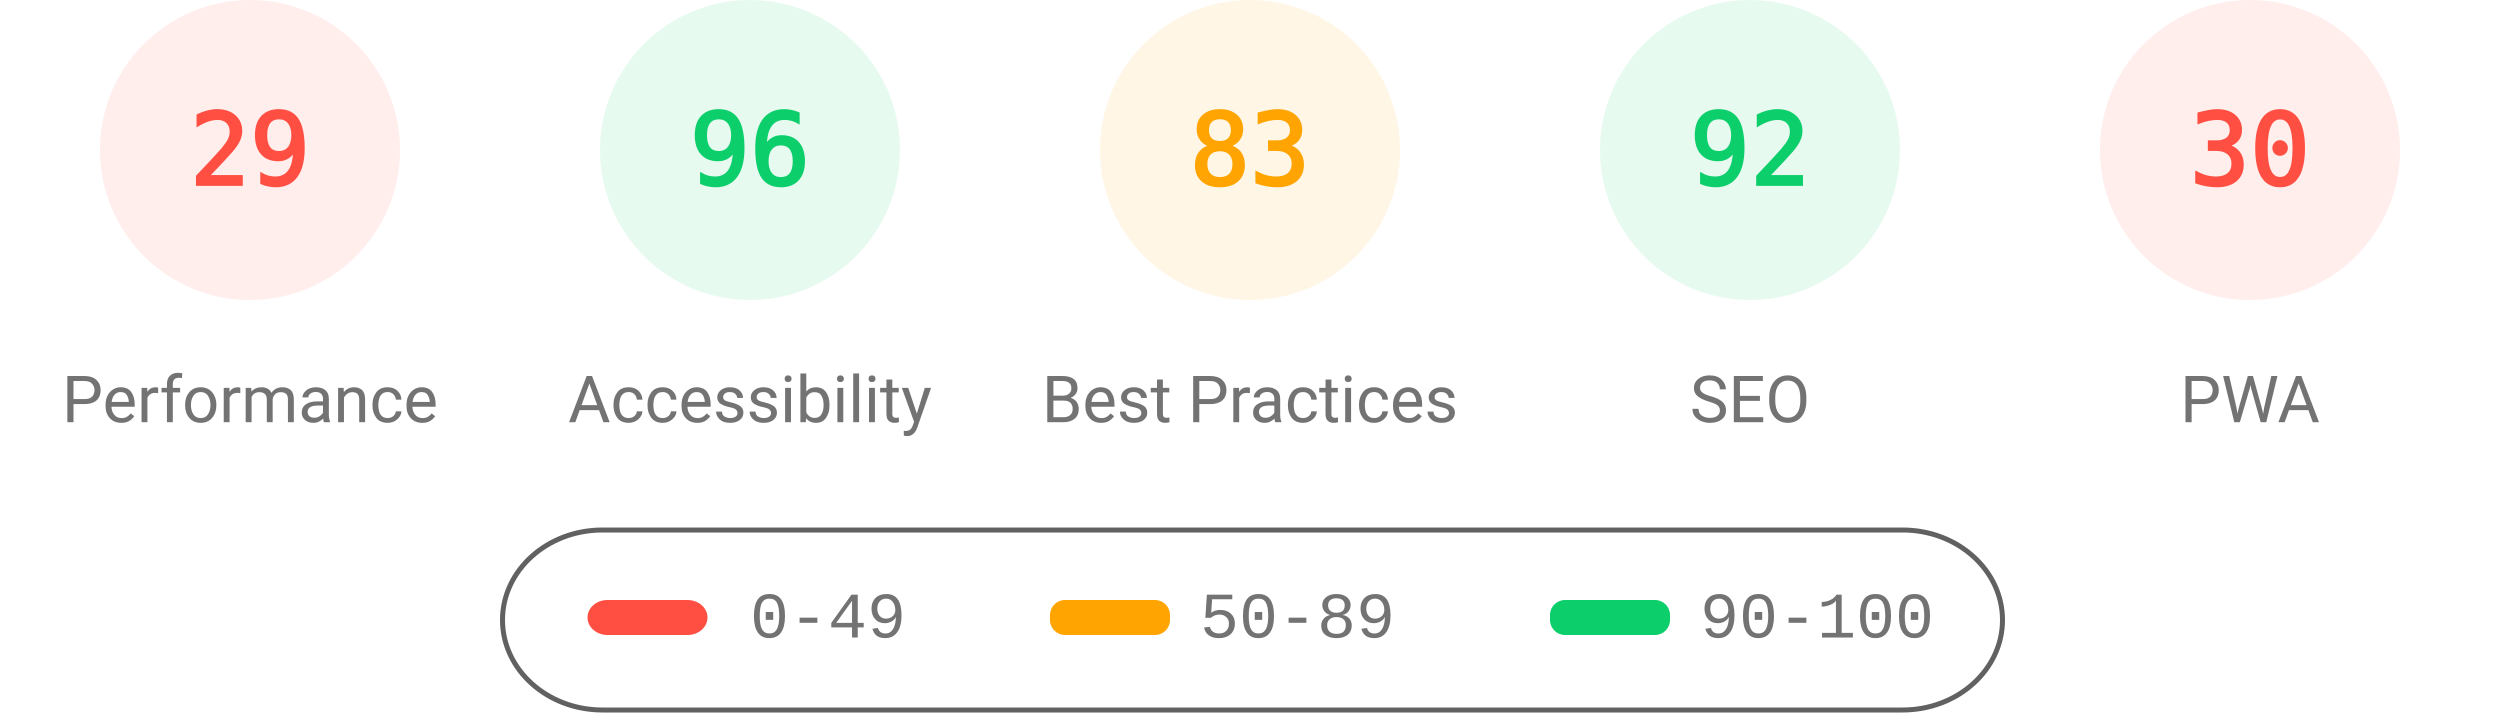
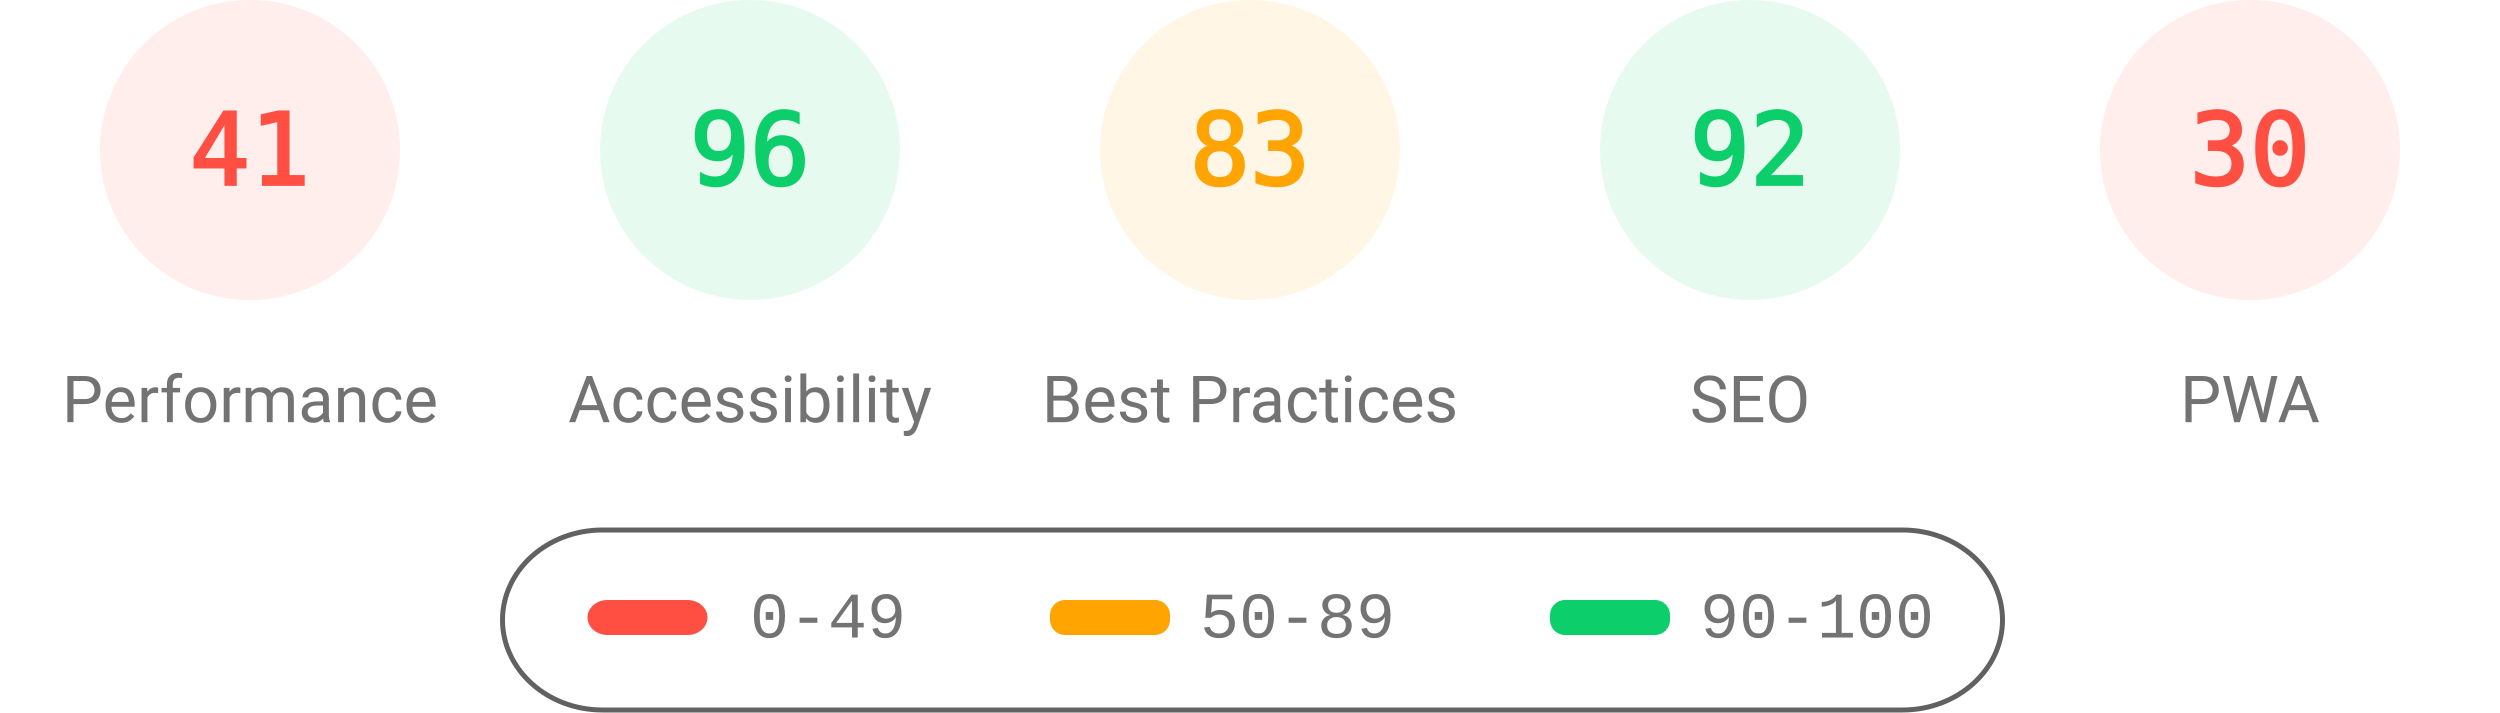
<svg xmlns="http://www.w3.org/2000/svg" fill="none" width="1000" height="285">
  <style>.gauge-base{opacity:.1}.gauge-arc{fill:none;animation-delay:250ms;stroke-linecap:round;transform:rotate(-90deg);transform-origin:100px 60px;animation:load-gauge 1s ease forwards}.guage-text{font-size:40px;font-family:monospace;text-align:center}.guage-red{color:#ff4e42;fill:#ff4e42;stroke:#ff4e42}.guage-orange{color:#ffa400;fill:#ffa400;stroke:#ffa400}.guage-green{color:#0cce6b;fill:#0cce6b;stroke:#0cce6b}.guage-undefined{color:#5c5c5c;fill:#5c5c5c;stroke:#5c5c5c}.guage-title{color:#737373;fill:#737373;stroke:none;font-size:26px;line-height:26px;font-family:Roboto,Halvetica,Arial,sans-serif}@keyframes load-gauge{from{stroke-dasharray:0 352.858}}</style>
  <svg class="guage-div guage-perf guage-red" viewBox="0 0 200 200" width="200" height="200">
    <circle class="gauge-base" r="56" cx="100" cy="60" stroke-width="8" />
-     <circle class="gauge-arc guage-arc-1" r="56" cx="100" cy="60" stroke-width="8" style="stroke-dasharray:102.039,351.858" />
-     <text class="guage-text" x="100" y="60" alignment-baseline="central" dominant-baseline="central" text-anchor="middle">29</text>
+     <circle class="gauge-arc guage-arc-1" r="56" cx="100" cy="60" stroke-width="8" style="stroke-dasharray:144.262,351.858" />
+     <text class="guage-text" x="100" y="60" alignment-baseline="central" dominant-baseline="central" text-anchor="middle">41</text>
    <text class="guage-title" x="100" y="160" alignment-baseline="central" dominant-baseline="central" text-anchor="middle">Performance</text>
  </svg>
  <svg class="guage-div guage-acc guage-green" viewBox="0 0 200 200" width="200" height="200" x="200">
    <circle class="gauge-base" r="56" cx="100" cy="60" stroke-width="8" />
    <circle class="gauge-arc guage-arc-2" r="56" cx="100" cy="60" stroke-width="8" style="stroke-dasharray:337.784,351.858" />
    <text class="guage-text" x="100" y="60" alignment-baseline="central" dominant-baseline="central" text-anchor="middle">96</text>
    <text class="guage-title" x="100" y="160" alignment-baseline="central" dominant-baseline="central" text-anchor="middle">Accessibility</text>
  </svg>
  <svg class="guage-div guage-best guage-orange" viewBox="0 0 200 200" width="200" height="200" x="400">
    <circle class="gauge-base" r="56" cx="100" cy="60" stroke-width="8" />
    <circle class="gauge-arc guage-arc-3" r="56" cx="100" cy="60" stroke-width="8" style="stroke-dasharray:292.042,351.858" />
    <text class="guage-text" x="100" y="60" alignment-baseline="central" dominant-baseline="central" text-anchor="middle">83</text>
    <text class="guage-title" x="100" y="160" alignment-baseline="central" dominant-baseline="central" text-anchor="middle">Best Practices</text>
  </svg>
  <svg class="guage-div guage-seo guage-green" viewBox="0 0 200 200" width="200" height="200" x="600">
    <circle class="gauge-base" r="56" cx="100" cy="60" stroke-width="8" />
    <circle class="gauge-arc guage-arc-4" r="56" cx="100" cy="60" stroke-width="8" style="stroke-dasharray:323.709,351.858" />
    <text class="guage-text" x="100" y="60" alignment-baseline="central" dominant-baseline="central" text-anchor="middle">92</text>
    <text class="guage-title" x="100" y="160" alignment-baseline="central" dominant-baseline="central" text-anchor="middle">SEO</text>
  </svg>
  <svg class="guage-div guage-pwa guage-red" viewBox="0 0 200 200" width="200" height="200" x="800">
    <circle class="gauge-base" r="56" cx="100" cy="60" stroke-width="8" />
    <circle class="gauge-arc guage-arc-4" r="56" cx="100" cy="60" stroke-width="8" style="stroke-dasharray:105.557,351.858" />
    <text class="guage-text" x="100" y="60" alignment-baseline="central" dominant-baseline="central" text-anchor="middle">30</text>
    <text class="guage-title" x="100" y="160" alignment-baseline="central" dominant-baseline="central" text-anchor="middle">PWA</text>
  </svg>
  <svg width="604" height="76" x="200" y="210">
    <path fill="none" id="canvas_background" d="M-1-1h604v80H-1z" />
    <rect fill-opacity="0" stroke="#616161" stroke-width="2" rx="40" id="svg_2" height="72" width="600" y="2" x="1" fill="#000" />
    <rect stroke="#000" rx="8" id="svg_3" height="14" width="48" y="30" x="35" stroke-opacity="null" stroke-width="0" fill="#ff4e42" />
    <rect stroke="#000" rx="6" id="svg_4" height="14" width="48" y="30" x="220" stroke-opacity="null" stroke-width="0" fill="#ffa400" />
    <rect stroke="#000" rx="6" id="svg_5" height="14" width="48" y="30" x="420" stroke-opacity="null" stroke-width="0" fill="#0cce6b" />
    <text xml:space="preserve" text-anchor="start" font-family="'Courier New', Courier, monospace" font-size="26" id="svg_6" y="45" x="100" stroke-opacity="null" stroke-width="0" stroke="#000" fill="#737373">0-49</text>
    <text xml:space="preserve" text-anchor="start" font-family="'Courier New', Courier, monospace" font-size="26" id="svg_7" y="45" x="280" stroke-opacity="null" stroke-width="0" stroke="#000" fill="#737373">50-89</text>
    <text xml:space="preserve" text-anchor="start" font-family="'Courier New', Courier, monospace" font-size="26" id="svg_8" y="45" x="480" stroke-opacity="null" stroke-width="0" stroke="#000" fill="#737373">90-100</text>
  </svg>
</svg>
